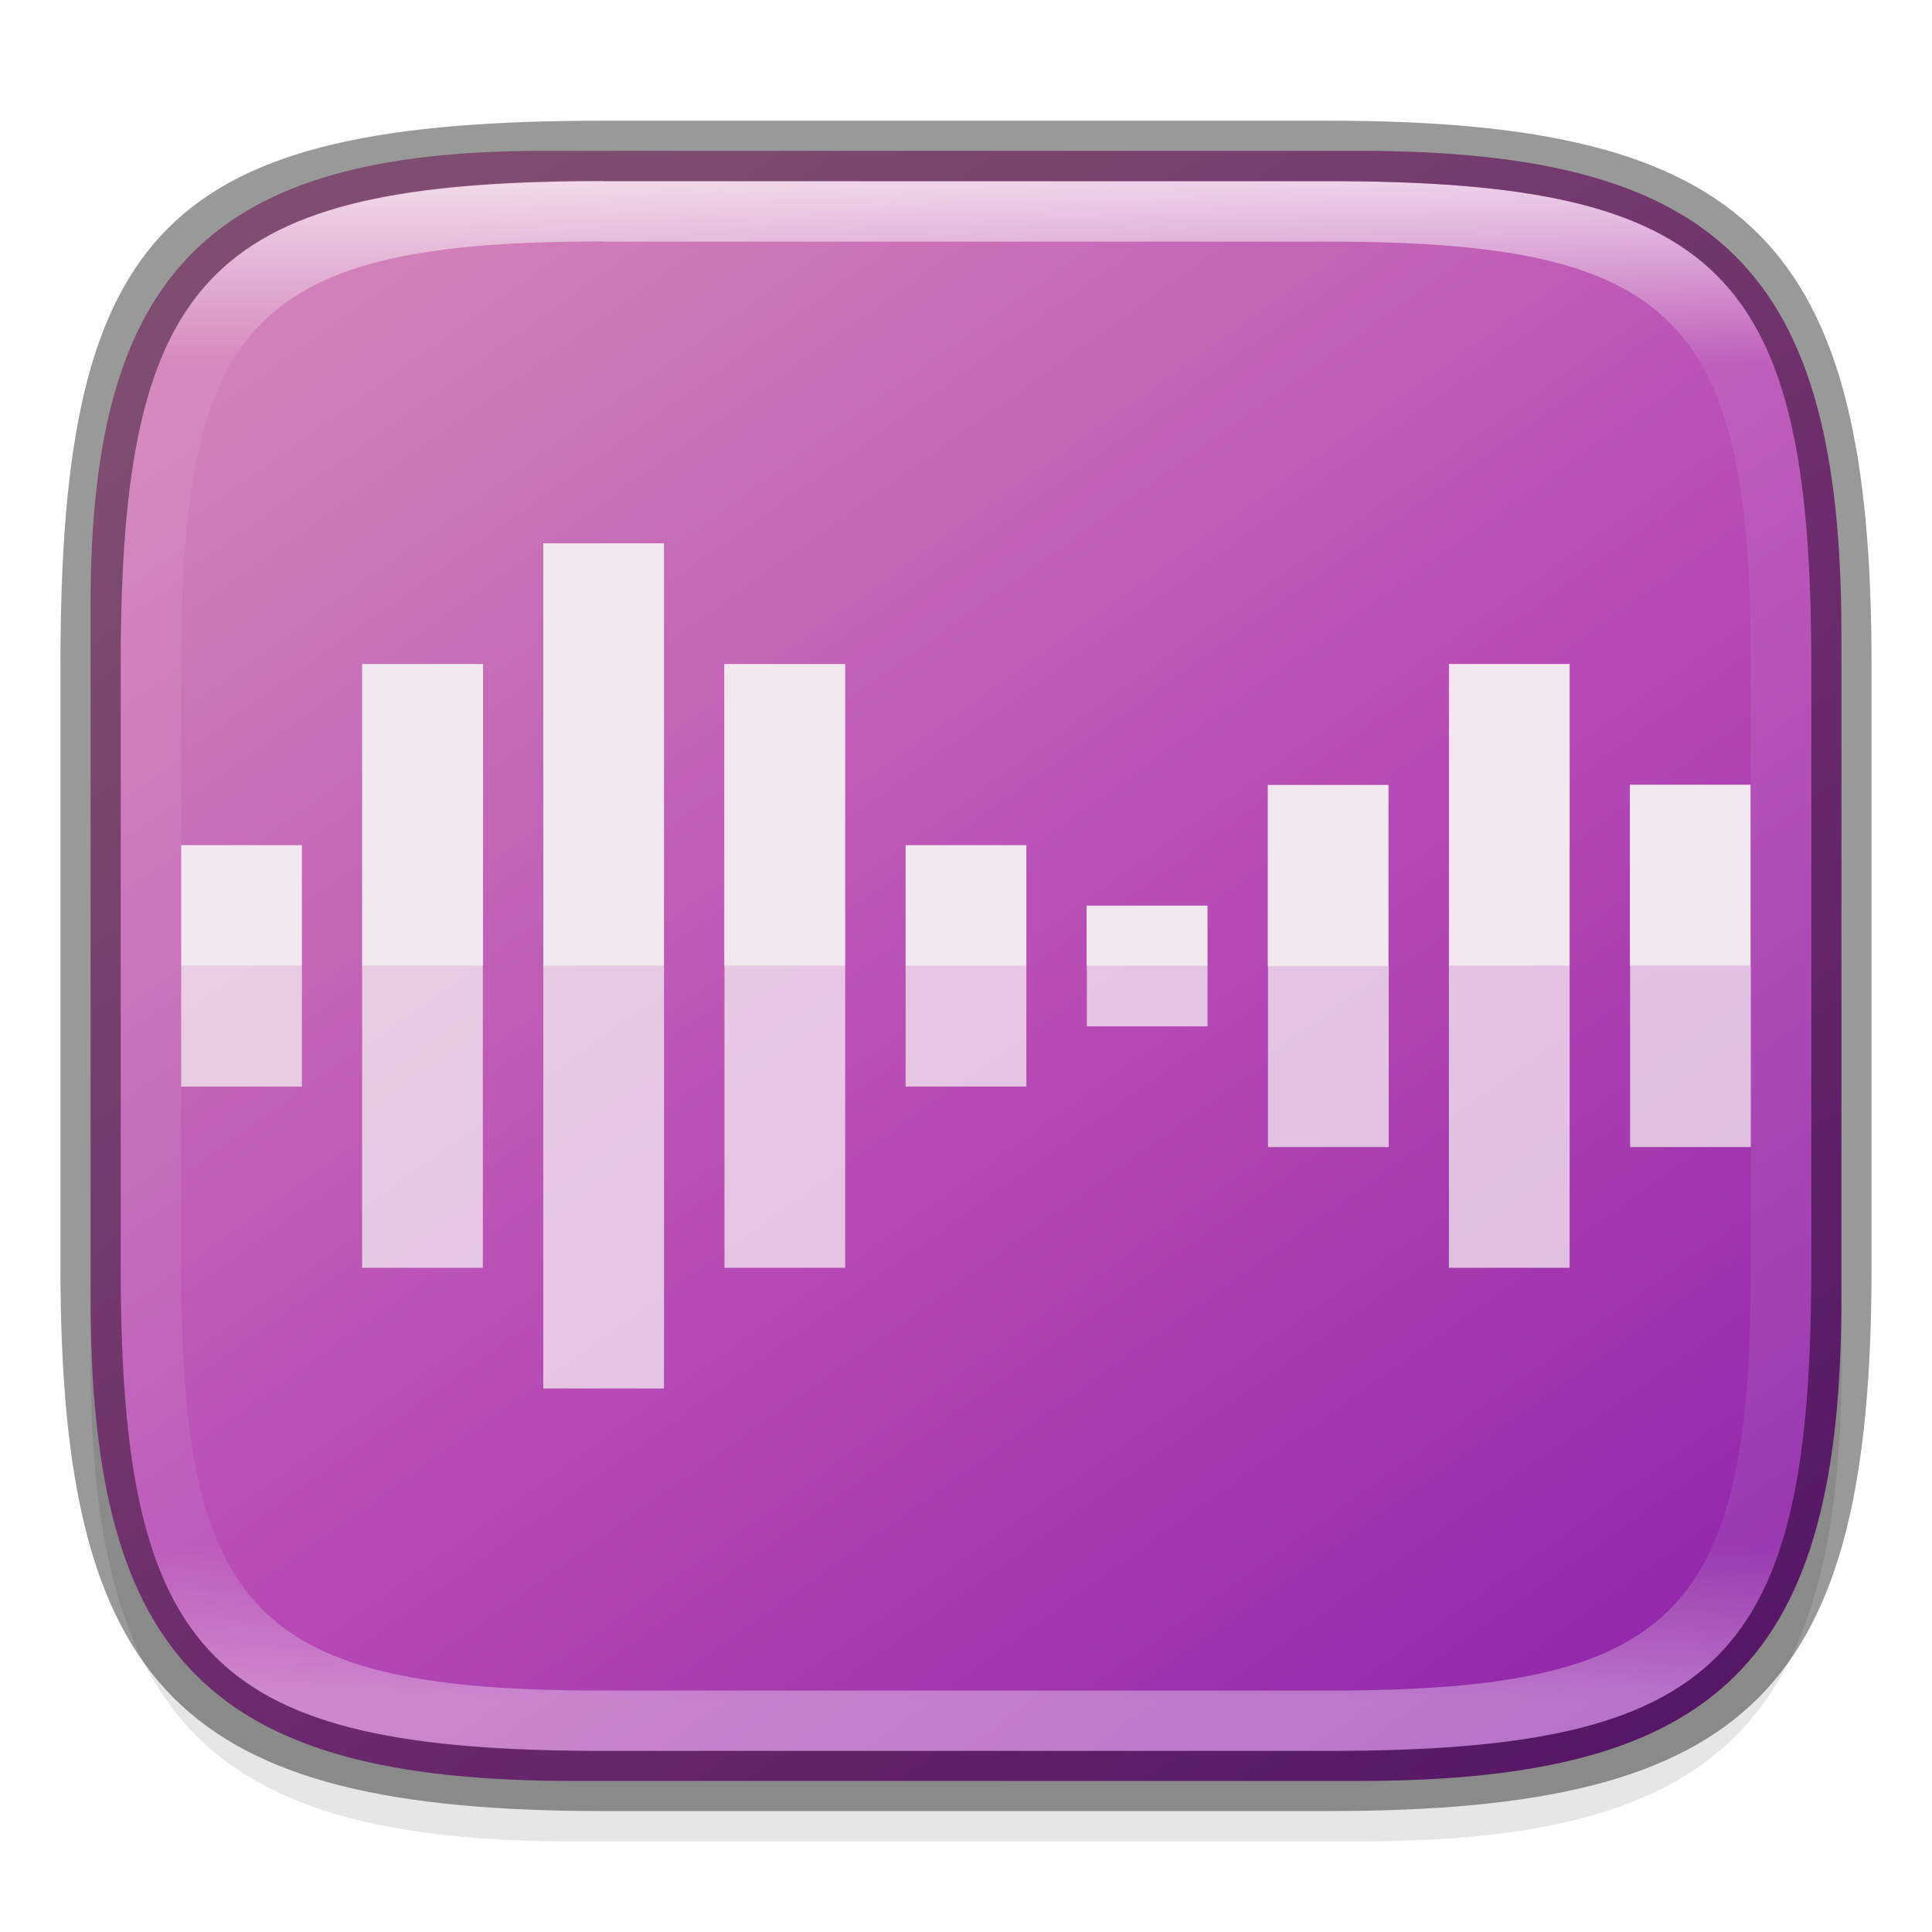
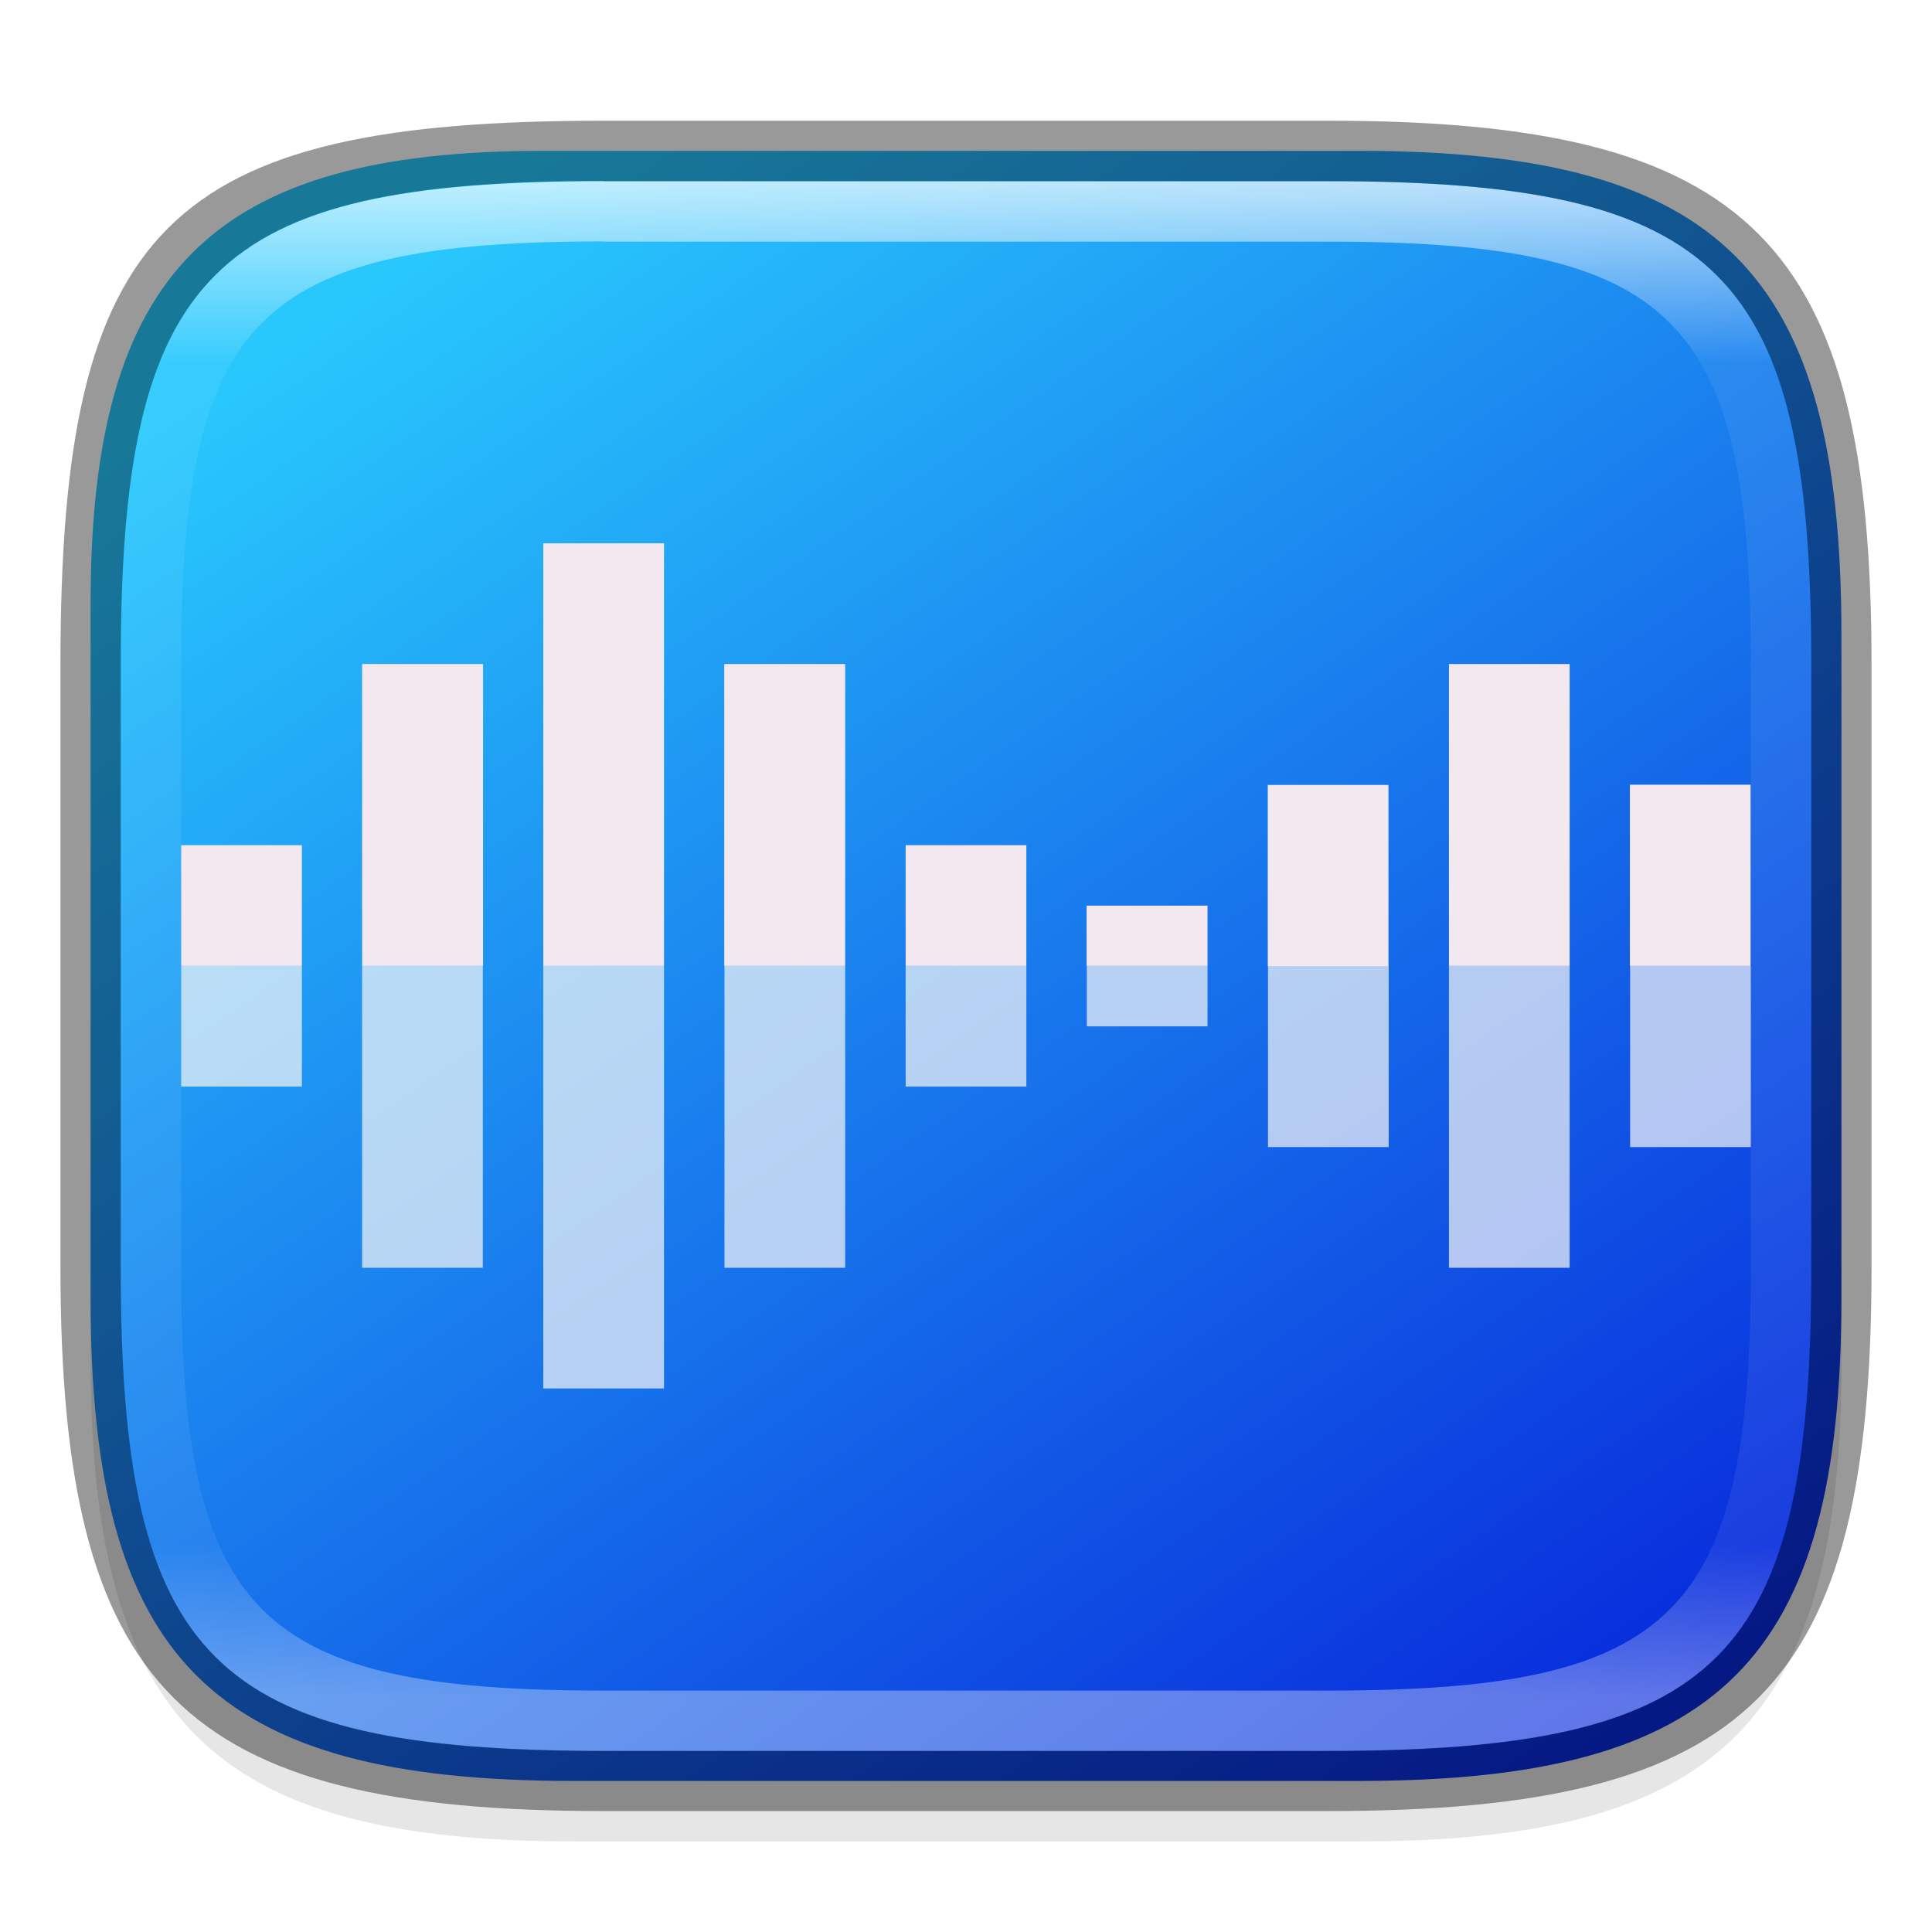
<svg xmlns="http://www.w3.org/2000/svg" xmlns:xlink="http://www.w3.org/1999/xlink" width="32" height="32" viewBox="0 0 8.467 8.467" version="1.1" id="svg2719">
  <defs id="defs2716">
-     <linearGradient id="linearGradient2290">
-       <stop style="stop-color:#d280b9;stop-opacity:1" offset="0" id="stop2286" />
-       <stop style="stop-color:#b549b5;stop-opacity:1" offset="0.5" id="stop1689" />
-       <stop style="stop-color:#8920a8;stop-opacity:1" offset="1" id="stop2288" />
-     </linearGradient>
    <linearGradient id="linearGradient1871">
      <stop style="stop-color:#ffffff;stop-opacity:1;" offset="0" id="stop1867" />
      <stop style="stop-color:#ffffff;stop-opacity:0.1" offset="0.12" id="stop2515" />
      <stop style="stop-color:#ffffff;stop-opacity:0.102" offset="0.9" id="stop2581" />
      <stop style="stop-color:#ffffff;stop-opacity:0.502" offset="1" id="stop1869" />
    </linearGradient>
    <linearGradient xlink:href="#linearGradient1871" id="linearGradient16320" x1="10" y1="4" x2="10" y2="29.1" gradientUnits="userSpaceOnUse" gradientTransform="matrix(0.2645833,0,0,0.2645833,0,-0.2645833)" />
-     <linearGradient xlink:href="#linearGradient2290" id="linearGradient2292" x1="2.646" y1="0.529" x2="7.938" y2="7.938" gradientUnits="userSpaceOnUse" />
+     <linearGradient xlink:href="#linearGradient3598" id="linearGradient2292" x1="2.646" y1="0.529" x2="7.408" y2="7.408" gradientUnits="userSpaceOnUse" />
+     <linearGradient id="linearGradient3598">
+       <stop style="stop-color:#28c8fd;stop-opacity:1" offset="0" id="stop3594" />
+       <stop style="stop-color:#0829dc;stop-opacity:1" offset="1" id="stop3596" />
+     </linearGradient>
  </defs>
  <path id="rect18683" style="opacity:0.1;fill:#000000;stroke-width:0.265;stroke-linejoin:round" d="m 2.381,0.926 c -1.455,0 -1.984,0.529 -1.984,1.984 v 3.043 c 0,1.587 0.529,2.117 2.117,2.117 h 3.44 c 1.587,0 2.117,-0.529 2.117,-2.117 V 3.043 c 0,-1.587 -0.529,-2.117 -2.117,-2.117 z" />
  <path id="rect6397" style="fill:url(#linearGradient2292);fill-opacity:1;stroke-width:0.255;stroke-linejoin:round" d="M 0.397,2.646 C 0.397,1.191 0.926,0.661 2.381,0.661 h 3.572 c 1.587,-1e-8 2.117,0.529 2.117,2.117 l 10e-8,2.91 c 0,1.587 -0.529,2.117 -2.117,2.117 H 2.514 c -1.588,0 -2.117,-0.529 -2.117,-2.117 z" />
  <path d="M 2.381,2.381 V 4.233 H 2.91 V 2.381 Z M 1.587,2.91 V 4.233 H 2.117 V 2.91 Z m 1.587,0 V 4.233 H 3.704 V 2.91 Z m 3.969,0.529 v 0.794 h 0.529 v -0.794 z M 0.794,3.704 V 4.233 H 1.323 V 3.704 Z m 3.175,0 V 4.233 H 4.498 V 3.704 Z m 2.381,-0.794 V 4.233 H 6.879 V 2.91 Z M 4.762,3.969 V 4.233 H 5.292 V 3.969 Z m 0.794,-0.529 v 0.794 h 0.529 v -0.794 z" style="fill:#f3e8f0;stroke-width:0.265;enable-background:new" id="path1034" />
  <path d="M 2.381,6.085 V 4.233 H 2.91 V 6.085 Z M 1.587,5.556 V 4.233 h 0.529 v 1.323 z m 1.588,0 V 4.233 H 3.704 V 5.556 Z M 7.144,5.027 v -0.794 h 0.529 v 0.794 z M 0.794,4.762 V 4.233 H 1.323 v 0.529 z m 3.175,0 V 4.233 h 0.529 v 0.529 z m 2.381,0.794 V 4.233 h 0.529 v 1.323 z m -1.587,-1.058 V 4.233 h 0.529 v 0.265 z m 0.794,0.529 v -0.794 h 0.529 v 0.794 z" style="opacity:0.7;fill:#faf8f6;stroke-width:0.265;enable-background:new" id="path914" />
  <path id="rect13250" style="fill:url(#linearGradient16320);fill-opacity:1;stroke-width:0.265;stroke-linejoin:round;opacity:0.7" d="m 2.646,0.794 c -1.72,0 -2.117,0.397 -2.117,2.117 v 2.646 c 0,1.72 0.397,2.117 2.117,2.117 h 3.175 c 1.72,0 2.117,-0.397 2.117,-2.117 V 2.91 C 7.937,1.191 7.541,0.794 5.821,0.794 Z m 0,0.265 h 3.175 c 1.521,0 1.852,0.331 1.852,1.852 v 2.646 c 0,1.521 -0.331,1.852 -1.852,1.852 h -3.175 c -1.521,0 -1.852,-0.331 -1.852,-1.852 V 2.91 c 0,-1.521 0.331,-1.852 1.852,-1.852 z" />
  <path id="rect2545" style="opacity:0.4;fill:#000000;stroke-width:0.388;stroke-linejoin:round" d="m 2.646,0.529 c -1.918,0 -2.381,0.463 -2.381,2.381 V 5.556 c 0,1.852 0.529,2.381 2.381,2.381 h 3.175 c 1.852,0 2.381,-0.529 2.381,-2.381 V 2.91 c 0,-1.852 -0.529,-2.381 -2.381,-2.381 z m 0,0.265 h 3.175 c 1.72,0 2.117,0.397 2.117,2.117 V 5.556 c 0,1.72 -0.397,2.117 -2.117,2.117 h -3.175 c -1.72,0 -2.117,-0.397 -2.117,-2.117 V 2.91 c 0,-1.72 0.397,-2.117 2.117,-2.117 z" />
</svg>
